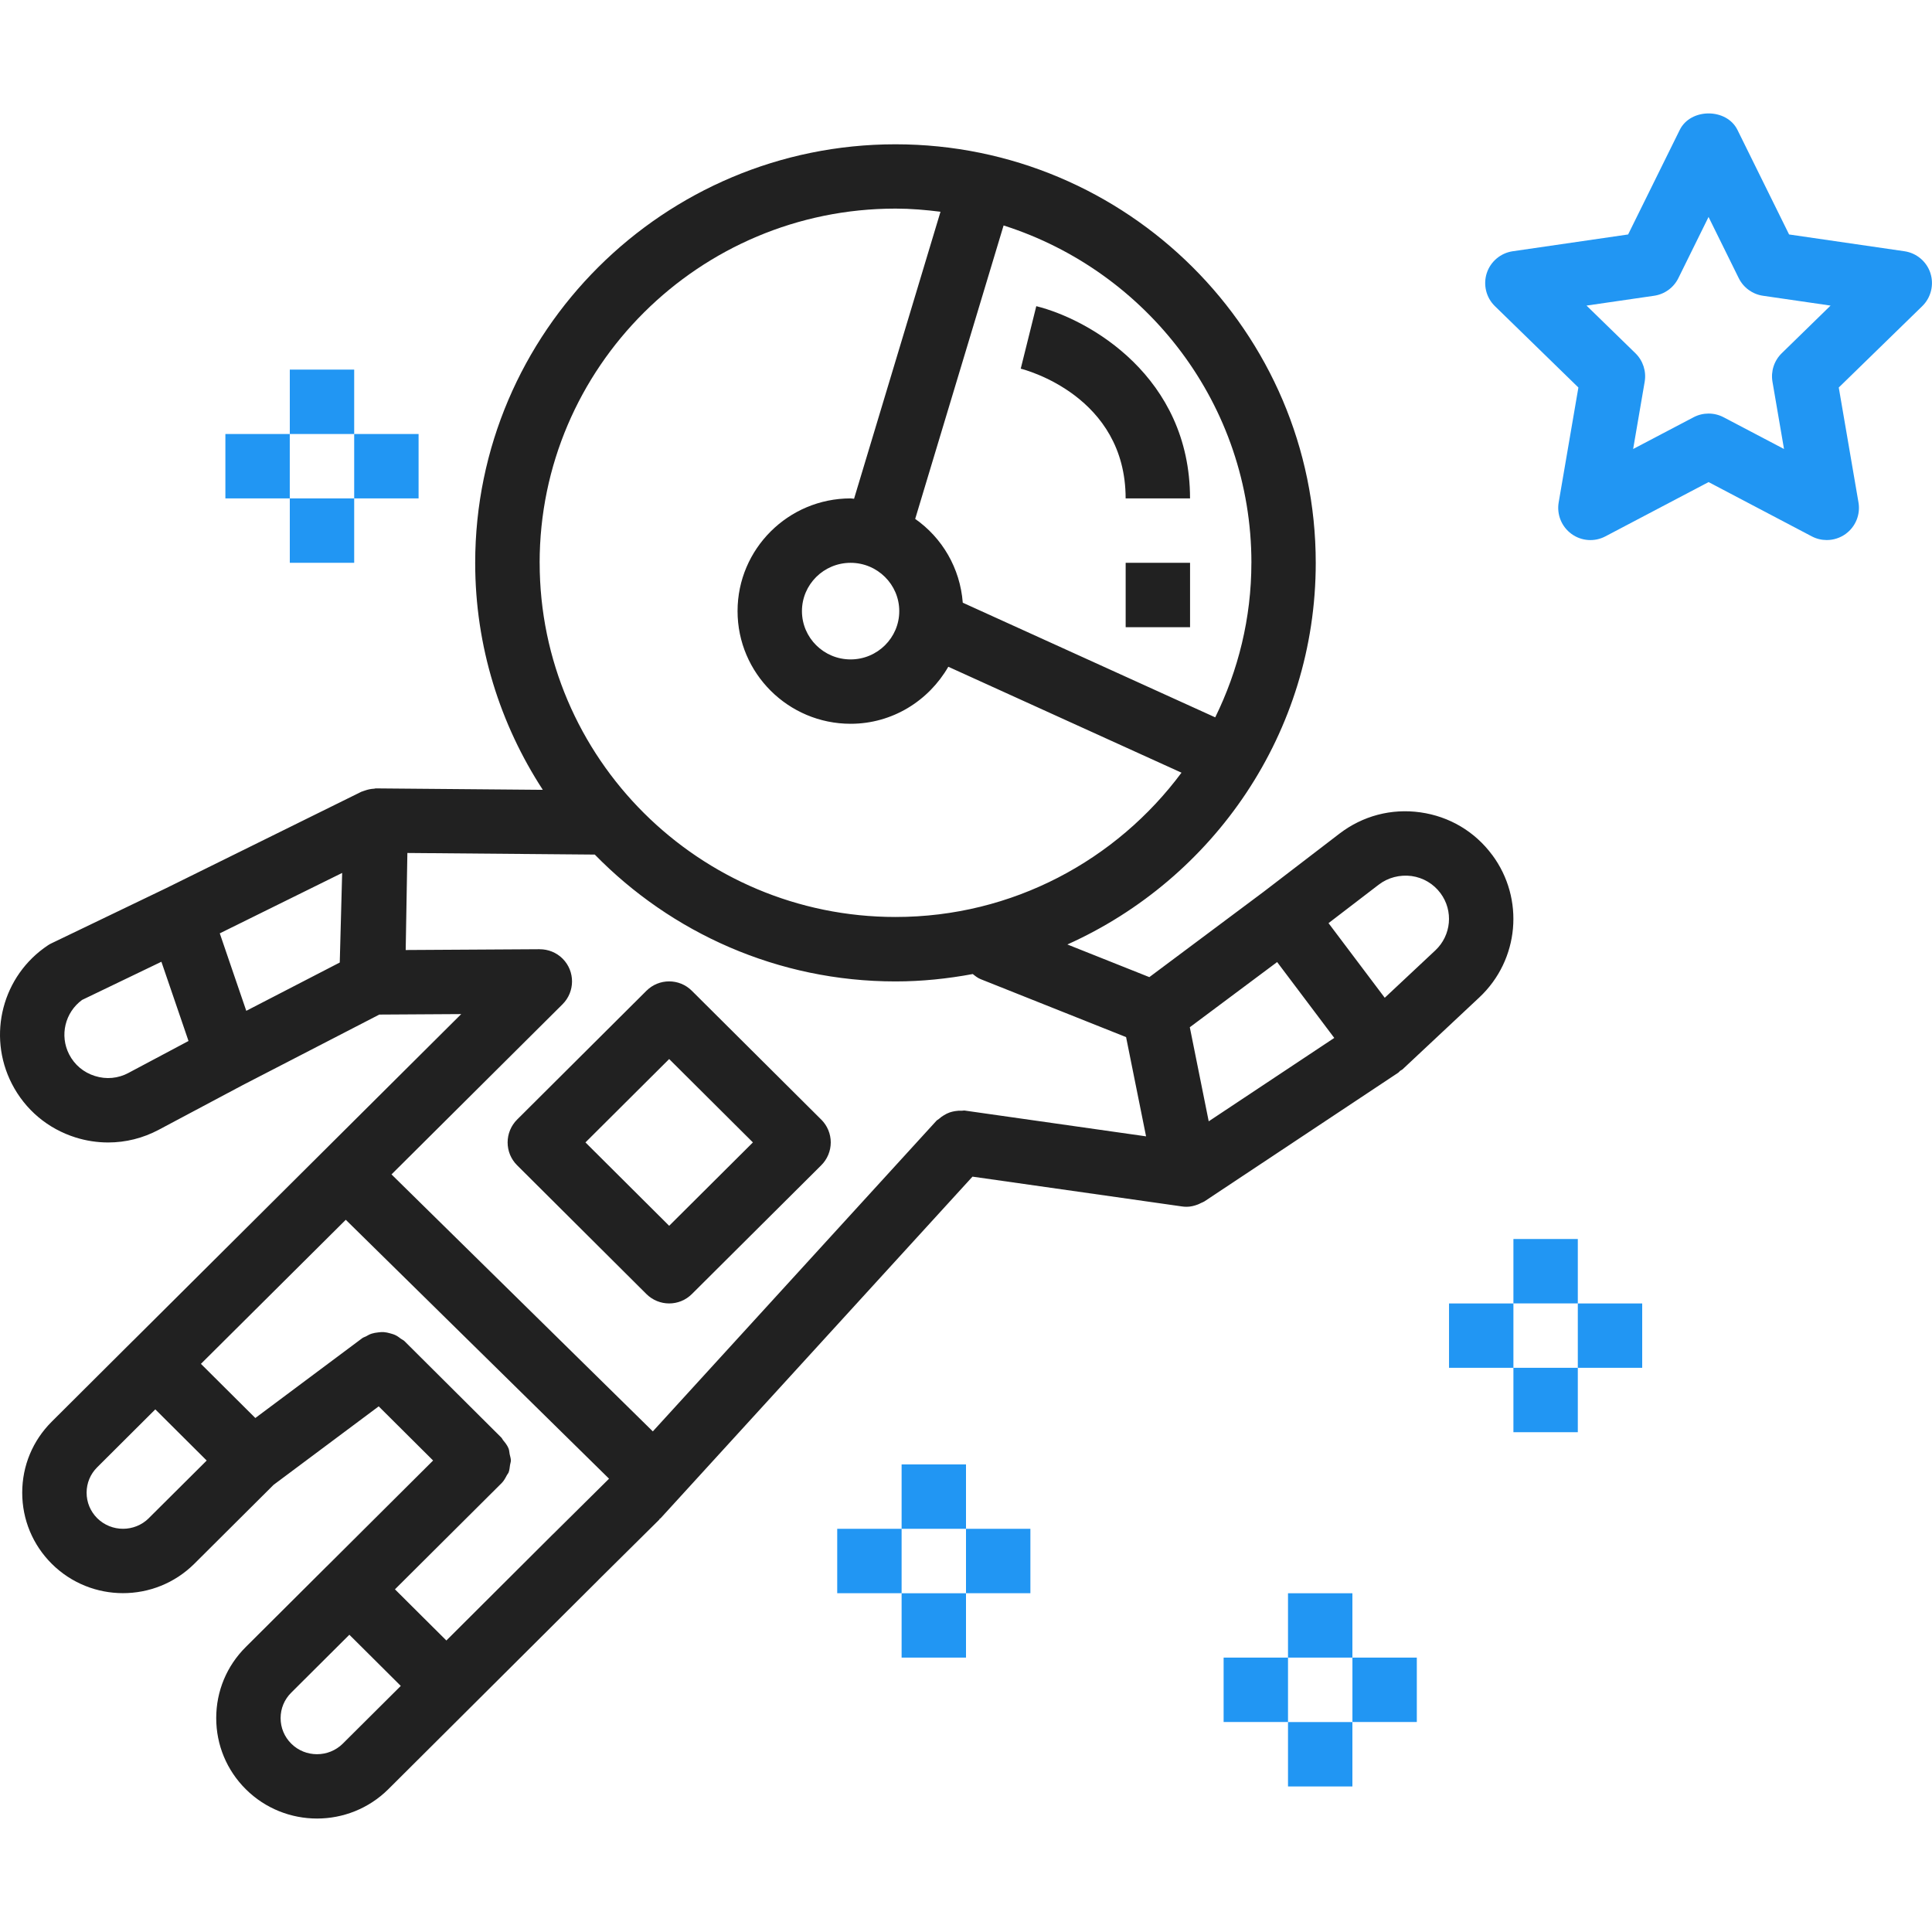
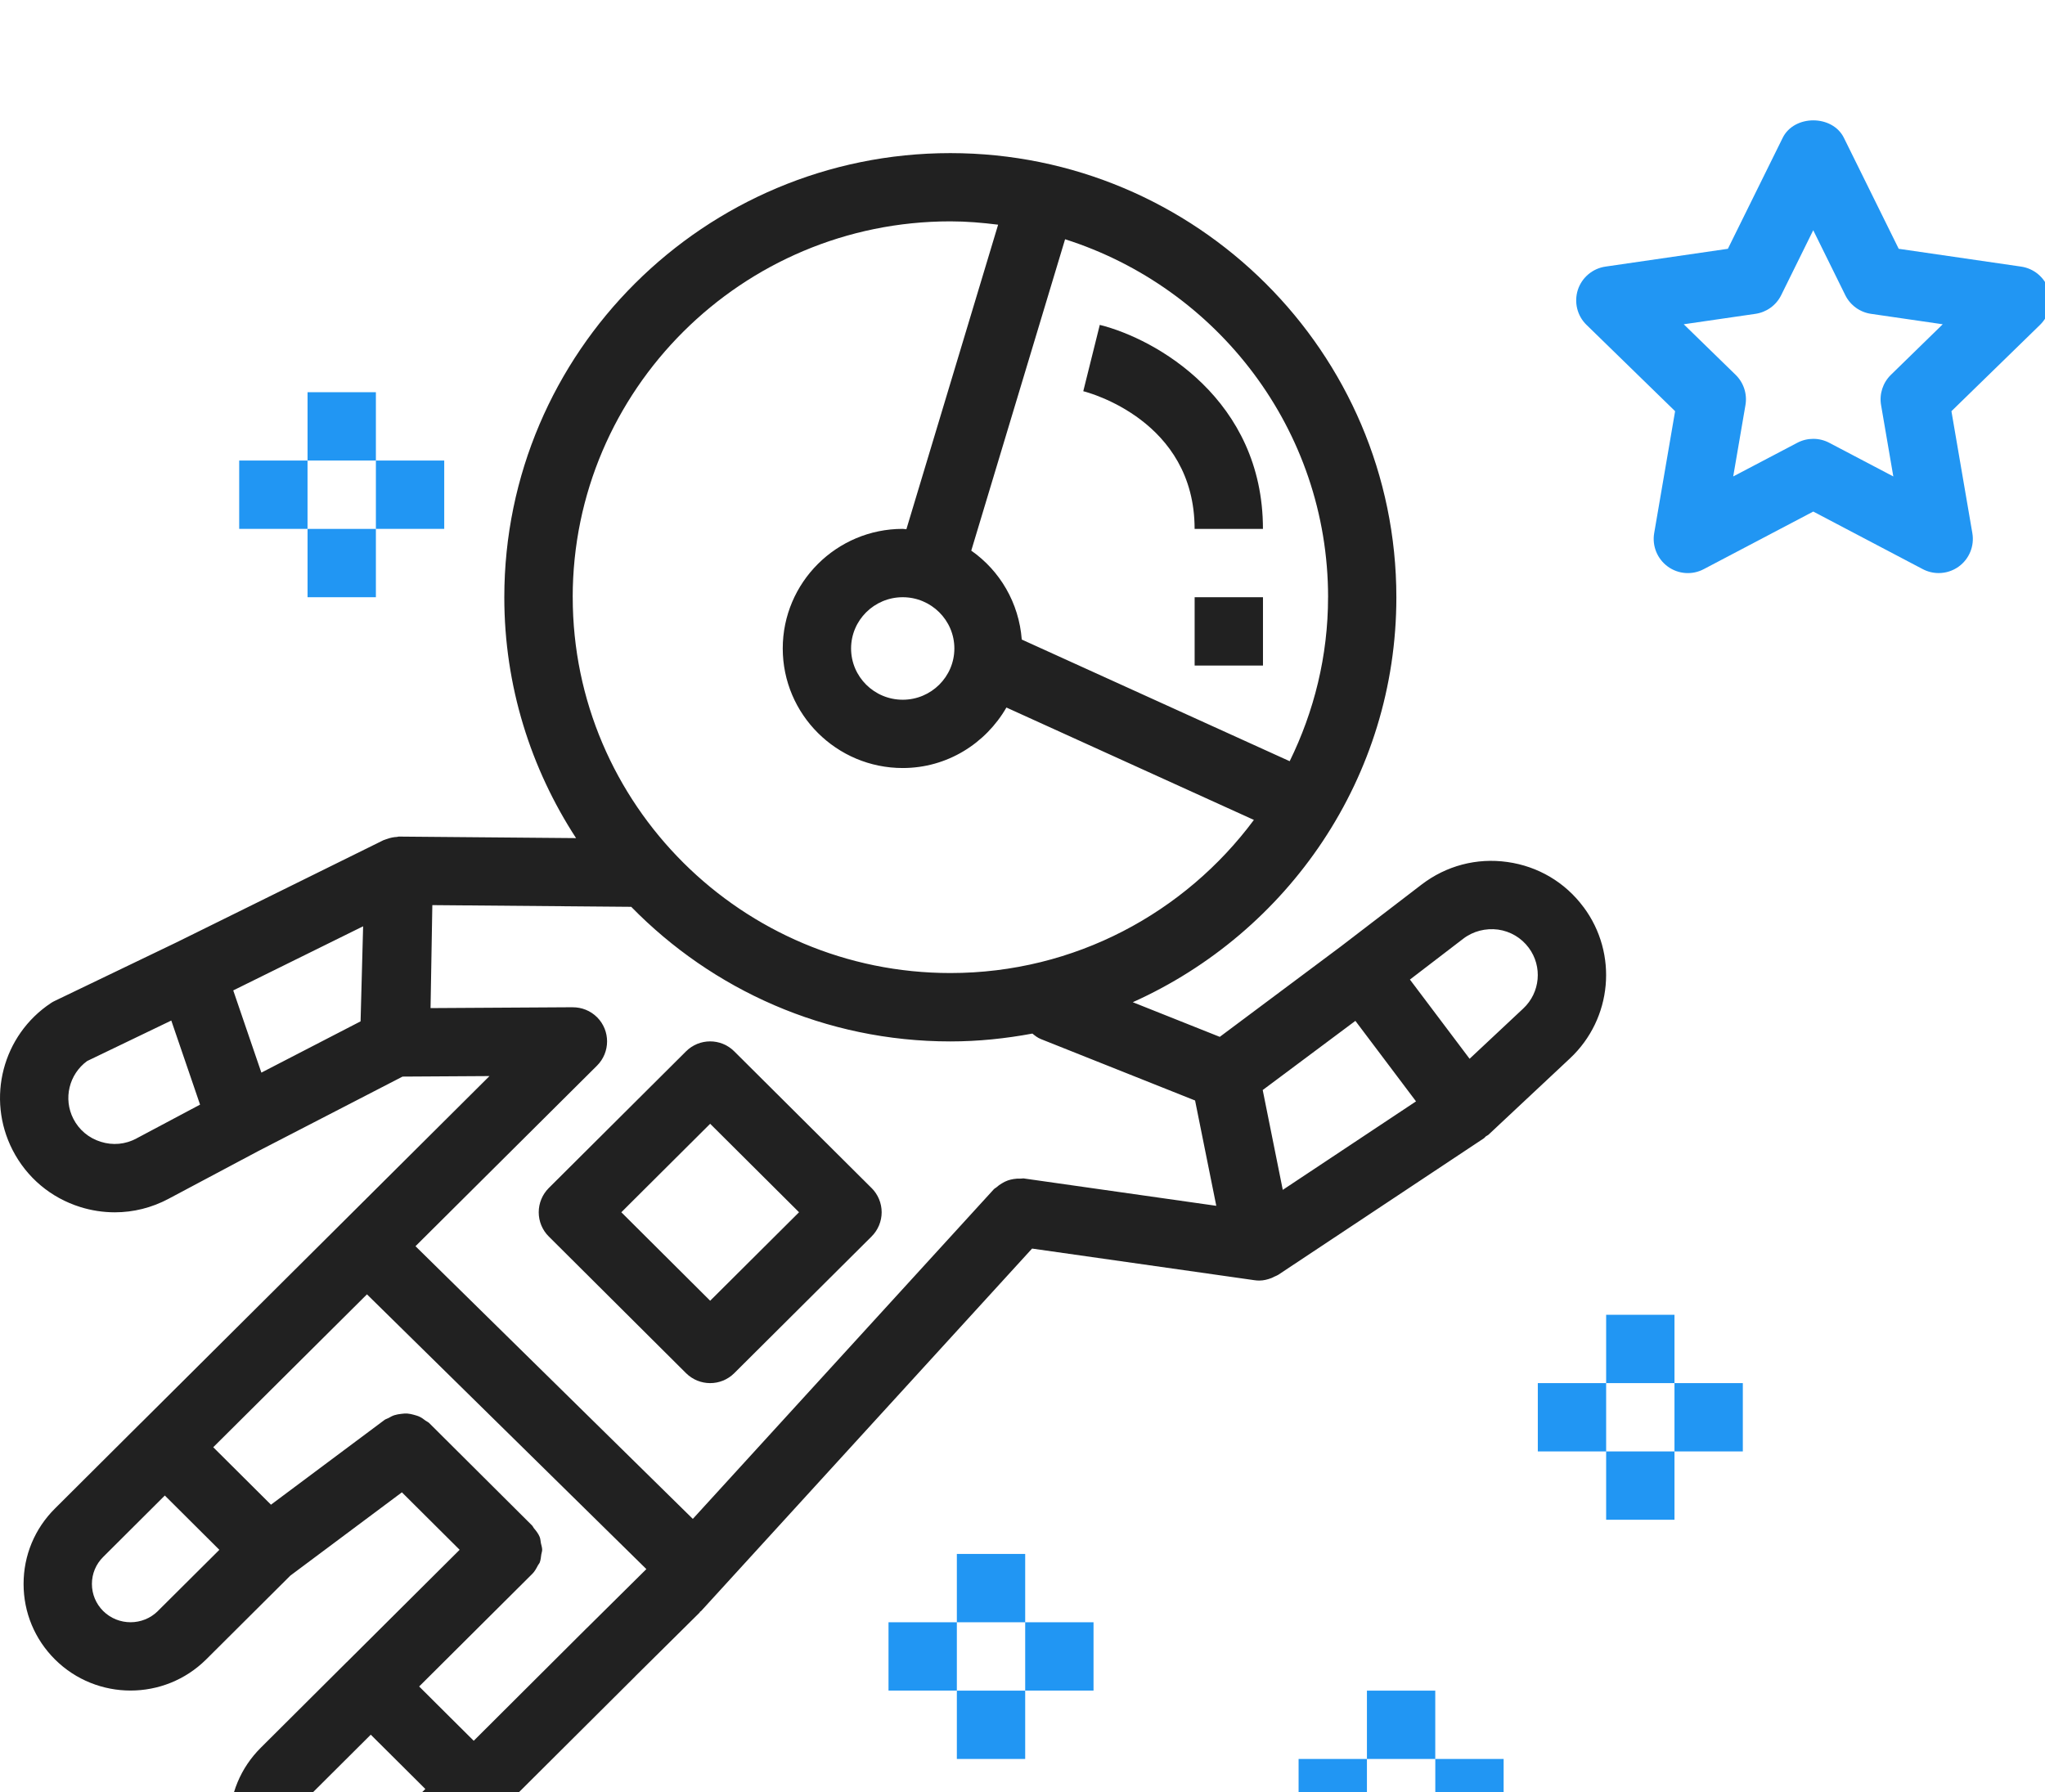
- <svg xmlns="http://www.w3.org/2000/svg" width="70" height="70" fill="none">
+ <svg xmlns="http://www.w3.org/2000/svg" fill="none">
  <path d="M69.943 9.896a1.168 1.168 0 0 0-.942-.793l-4.179-.608-1.87-3.787c-.392-.798-1.7-.798-2.092 0l-1.87 3.787-4.179.608a1.169 1.169 0 0 0-.943.793c-.136.422-.023.887.295 1.196l3.025 2.948-.714 4.163c-.075.438.105.88.463 1.141a1.161 1.161 0 0 0 1.23.089l3.738-1.966 3.738 1.966c.17.09.358.134.544.134.241 0 .483-.075.686-.223a1.165 1.165 0 0 0 .463-1.141l-.714-4.163 3.025-2.948a1.17 1.17 0 0 0 .295-1.196Zm-5.388 2.903a1.167 1.167 0 0 0-.335 1.032l.418 2.437-2.189-1.15a1.165 1.165 0 0 0-.544-.134c-.187 0-.372.044-.544.134l-2.189 1.15.418-2.437a1.168 1.168 0 0 0-.335-1.032l-1.772-1.727 2.448-.356a1.167 1.167 0 0 0 .879-.638l1.094-2.217 1.094 2.217c.17.344.498.583.879.638l2.448.356-1.77 1.727ZM57.167 44.892h-2.333v2.333h2.333v-2.333ZM57.167 49.559h-2.333v2.333h2.333v-2.333ZM59.5 47.226H57.167v2.333h2.333v-2.333ZM54.834 47.226h-2.333v2.333h2.333v-2.333ZM49 57.726h-2.333v2.333h2.333v-2.333ZM49 62.393h-2.333v2.333h2.333v-2.333ZM51.334 60.059h-2.333v2.333h2.333v-2.333ZM46.667 60.059h-2.333v2.333h2.333v-2.333ZM35 53.059h-2.333v2.333H35v-2.333ZM35 57.726h-2.333v2.333H35v-2.333ZM37.333 55.392H35v2.333h2.333v-2.333ZM32.667 55.392h-2.333v2.333h2.333v-2.333ZM12.833 13.392h-2.333v2.333h2.333v-2.333ZM12.833 18.059h-2.333v2.333h2.333v-2.333Z" fill="#2196F3" />
  <path d="M15.166 15.725h-2.333v2.333h2.333v-2.333ZM10.5 15.725H8.166v2.333h2.333v-2.333Z" fill="#2196F3" />
  <path d="M54.063 30.974c-.629-.848-1.552-1.394-2.599-1.541-1.052-.149-2.091.127-2.931.77l-2.738 2.099-.001.001-4.151 3.1-2.97-1.183c5.297-2.377 8.999-7.674 8.999-13.825 0-8.363-6.831-15.167-15.228-15.167s-15.227 6.804-15.227 15.167c0 3.031.906 5.85 2.45 8.222l-6.046-.052h-.011c-.019 0-.034.009-.051.011a1.14 1.14 0 0 0-.34.068c-.028.011-.057.016-.084.029-.014.006-.028.007-.042.014l-7.072 3.492c-.001 0-.002 0-.002.001l-4.142 1.992a.905.905 0 0 0-.138.077C.088 35.345-.474 37.504.43 39.268c.482.938 1.302 1.629 2.31 1.945a3.953 3.953 0 0 0 1.179.181c.634 0 1.261-.155 1.836-.462l3.036-1.615 4.952-2.557 2.968-.018L4.809 48.588c-.001.001-.002.001-.004.002l-2.928 2.917c-.692.688-1.072 1.602-1.072 2.576 0 .973.38 1.889 1.072 2.578.711.707 1.645 1.062 2.579 1.062.936 0 1.869-.355 2.582-1.062l2.875-2.863 3.808-2.843 1.971 1.962-3.854 3.837c-.001.001-.002.001-.004.002l-2.928 2.917c-.692.688-1.072 1.602-1.072 2.576 0 .973.38 1.889 1.072 2.578.711.707 1.646 1.062 2.581 1.062.934 0 1.87-.355 2.582-1.062l2.929-2.917 4.686-4.667c.001-.001.001-.002.002-.004l2.209-2.188-.008-.008c.014-.014.034-.019.048-.034l11.3-12.377 7.593 1.08a1.109 1.109 0 0 0 .165.012c.141 0 .278-.034.409-.084.038-.014.072-.033.108-.051.042-.021.086-.033.126-.059l7.029-4.667c.026-.018.04-.046.064-.064.028-.022.063-.031.089-.056l2.781-2.605c1.447-1.356 1.647-3.577.464-5.166ZM4.66 38.872c-.379.203-.81.244-1.222.113-.408-.127-.74-.406-.933-.783-.352-.686-.148-1.521.469-1.973l2.874-1.383.692 2.022.29.849-2.17 1.154Zm7.65-3.998-3.387 1.75-.559-1.633-.401-1.174 4.434-2.189-.087 3.246Zm33.03-14.482c0 2.009-.479 3.904-1.31 5.599l-9.147-4.154c-.096-1.254-.747-2.352-1.724-3.036l3.203-10.632c5.201 1.655 8.979 6.507 8.979 12.223Zm-25.788 0c0-7.076 5.784-12.834 12.894-12.834.553 0 1.094.047 1.63.114l-3.132 10.399c-.042-.001-.082-.013-.125-.013-2.259 0-4.096 1.832-4.096 4.083 0 2.252 1.838 4.083 4.096 4.083 1.519 0 2.832-.839 3.54-2.066l8.449 3.838c-2.351 3.164-6.114 5.228-10.361 5.228-7.11 0-12.894-5.758-12.894-12.834Zm13.03 1.75c0 .965-.791 1.75-1.763 1.75-.972 0-1.763-.785-1.763-1.75 0-.965.791-1.75 1.763-1.75.972 0 1.763.785 1.763 1.75ZM5.392 55.007c-.517.512-1.353.511-1.869.001-.249-.249-.385-.576-.385-.925 0-.348.136-.676.385-.922l2.104-2.097 1.862 1.854-2.098 2.088Zm7.03 8.167c-.517.512-1.355.513-1.87.001-.249-.248-.385-.576-.385-.925 0-.348.136-.675.385-.922l2.106-2.098.881.876.982.978-2.099 2.089Zm7.616-7.588c-.001.001-.002.001-.004.002l-3.861 3.85-.881-.876-.982-.978 3.857-3.84v-.001c.001-.001.002-.001.004-.002.087-.087.142-.193.196-.296.015-.03.044-.056.057-.087.036-.09.042-.187.056-.281.007-.054.03-.104.03-.159 0-.078-.028-.154-.044-.231-.014-.07-.014-.141-.041-.209-.044-.11-.12-.206-.2-.301-.022-.026-.03-.058-.055-.083h-.001c-.001-.001-.001-.004-.002-.005l-3.515-3.5c-.037-.037-.085-.052-.127-.084-.062-.048-.121-.092-.19-.126-.066-.033-.134-.052-.204-.071-.075-.021-.147-.037-.225-.043-.071-.005-.138.002-.209.011-.078.009-.152.02-.228.044-.073.023-.139.059-.206.098-.043.025-.092.033-.133.063l-3.879 2.896-1.971-1.962 5.248-5.22 9.539 9.381-2.029 2.01Zm14.916-15.349c-.034-.005-.065.008-.099.006a1.148 1.148 0 0 0-.252.015c-.067.012-.13.025-.193.047-.075.026-.142.061-.211.103a1.126 1.126 0 0 0-.182.134c-.028.024-.062.036-.087.064L23.653 51.862l-9.468-9.311 6.197-6.165c.456-.455.459-1.194.004-1.651-.23-.23-.532-.343-.834-.342v-.001l-4.853.029.061-3.516 6.79.058c2.767 2.83 6.627 4.596 10.897 4.596.957 0 1.89-.099 2.799-.268.087.07.174.141.283.185l5.271 2.1.334 1.659.39 1.937-6.568-.934Zm8.84.39-.685-3.408 3.164-2.362.828 1.099 1.242 1.65-4.55 3.022Zm8.211-6.193-1.833 1.717-2.037-2.704 1.819-1.394c.34-.261.768-.367 1.188-.313.422.059.796.28 1.05.622.474.638.393 1.528-.187 2.072Z" fill="#212121" />
  <path d="m29.755 40.565-4.688-4.667c-.454-.454-1.191-.454-1.646 0l-4.686 4.667a1.172 1.172 0 0 0-.343.827c0 .31.122.608.343.827l4.686 4.667c.228.226.526.34.824.34s.596-.113.823-.34l4.688-4.667a1.171 1.171 0 0 0 .344-.827c0-.31-.124-.608-.344-.827Zm-5.51 3.848-3.033-3.021 3.033-3.021 3.034 3.021-3.034 3.021ZM37.547 11.092l-.564 2.266c.155.039 3.801.988 3.801 4.701h2.333c-0-4.412-3.644-6.487-5.571-6.966ZM43.118 20.392h-2.333v2.333h2.333v-2.333Z" fill="#212121" />
</svg>
